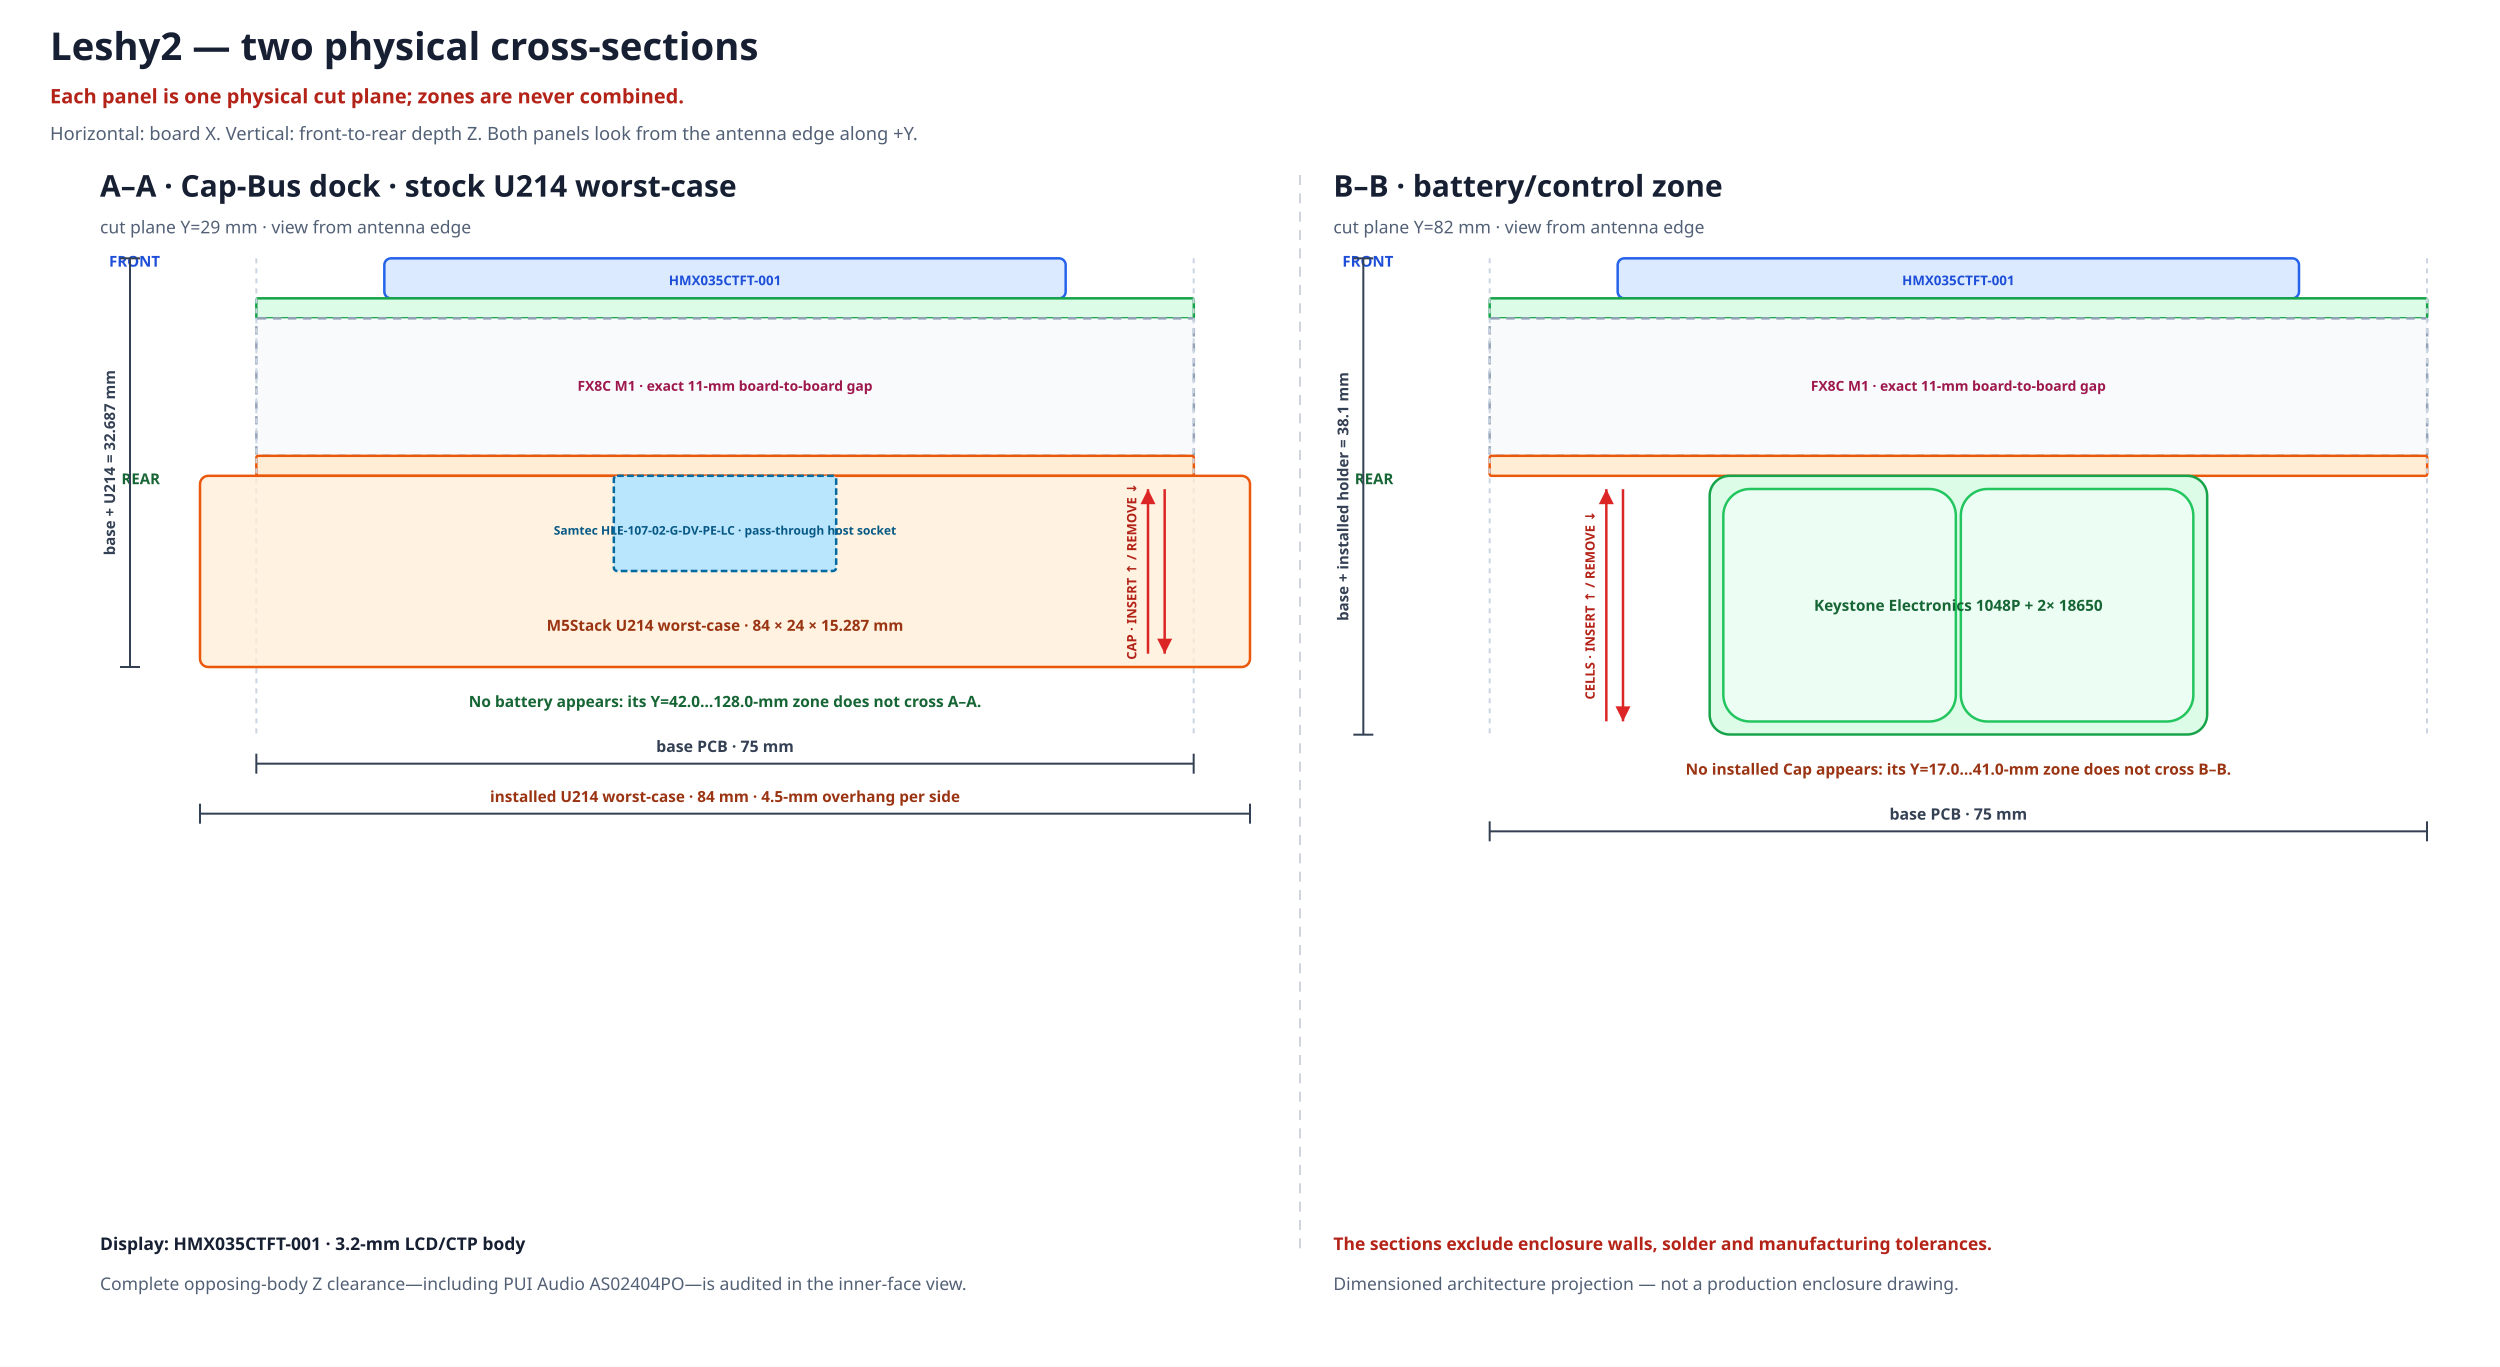
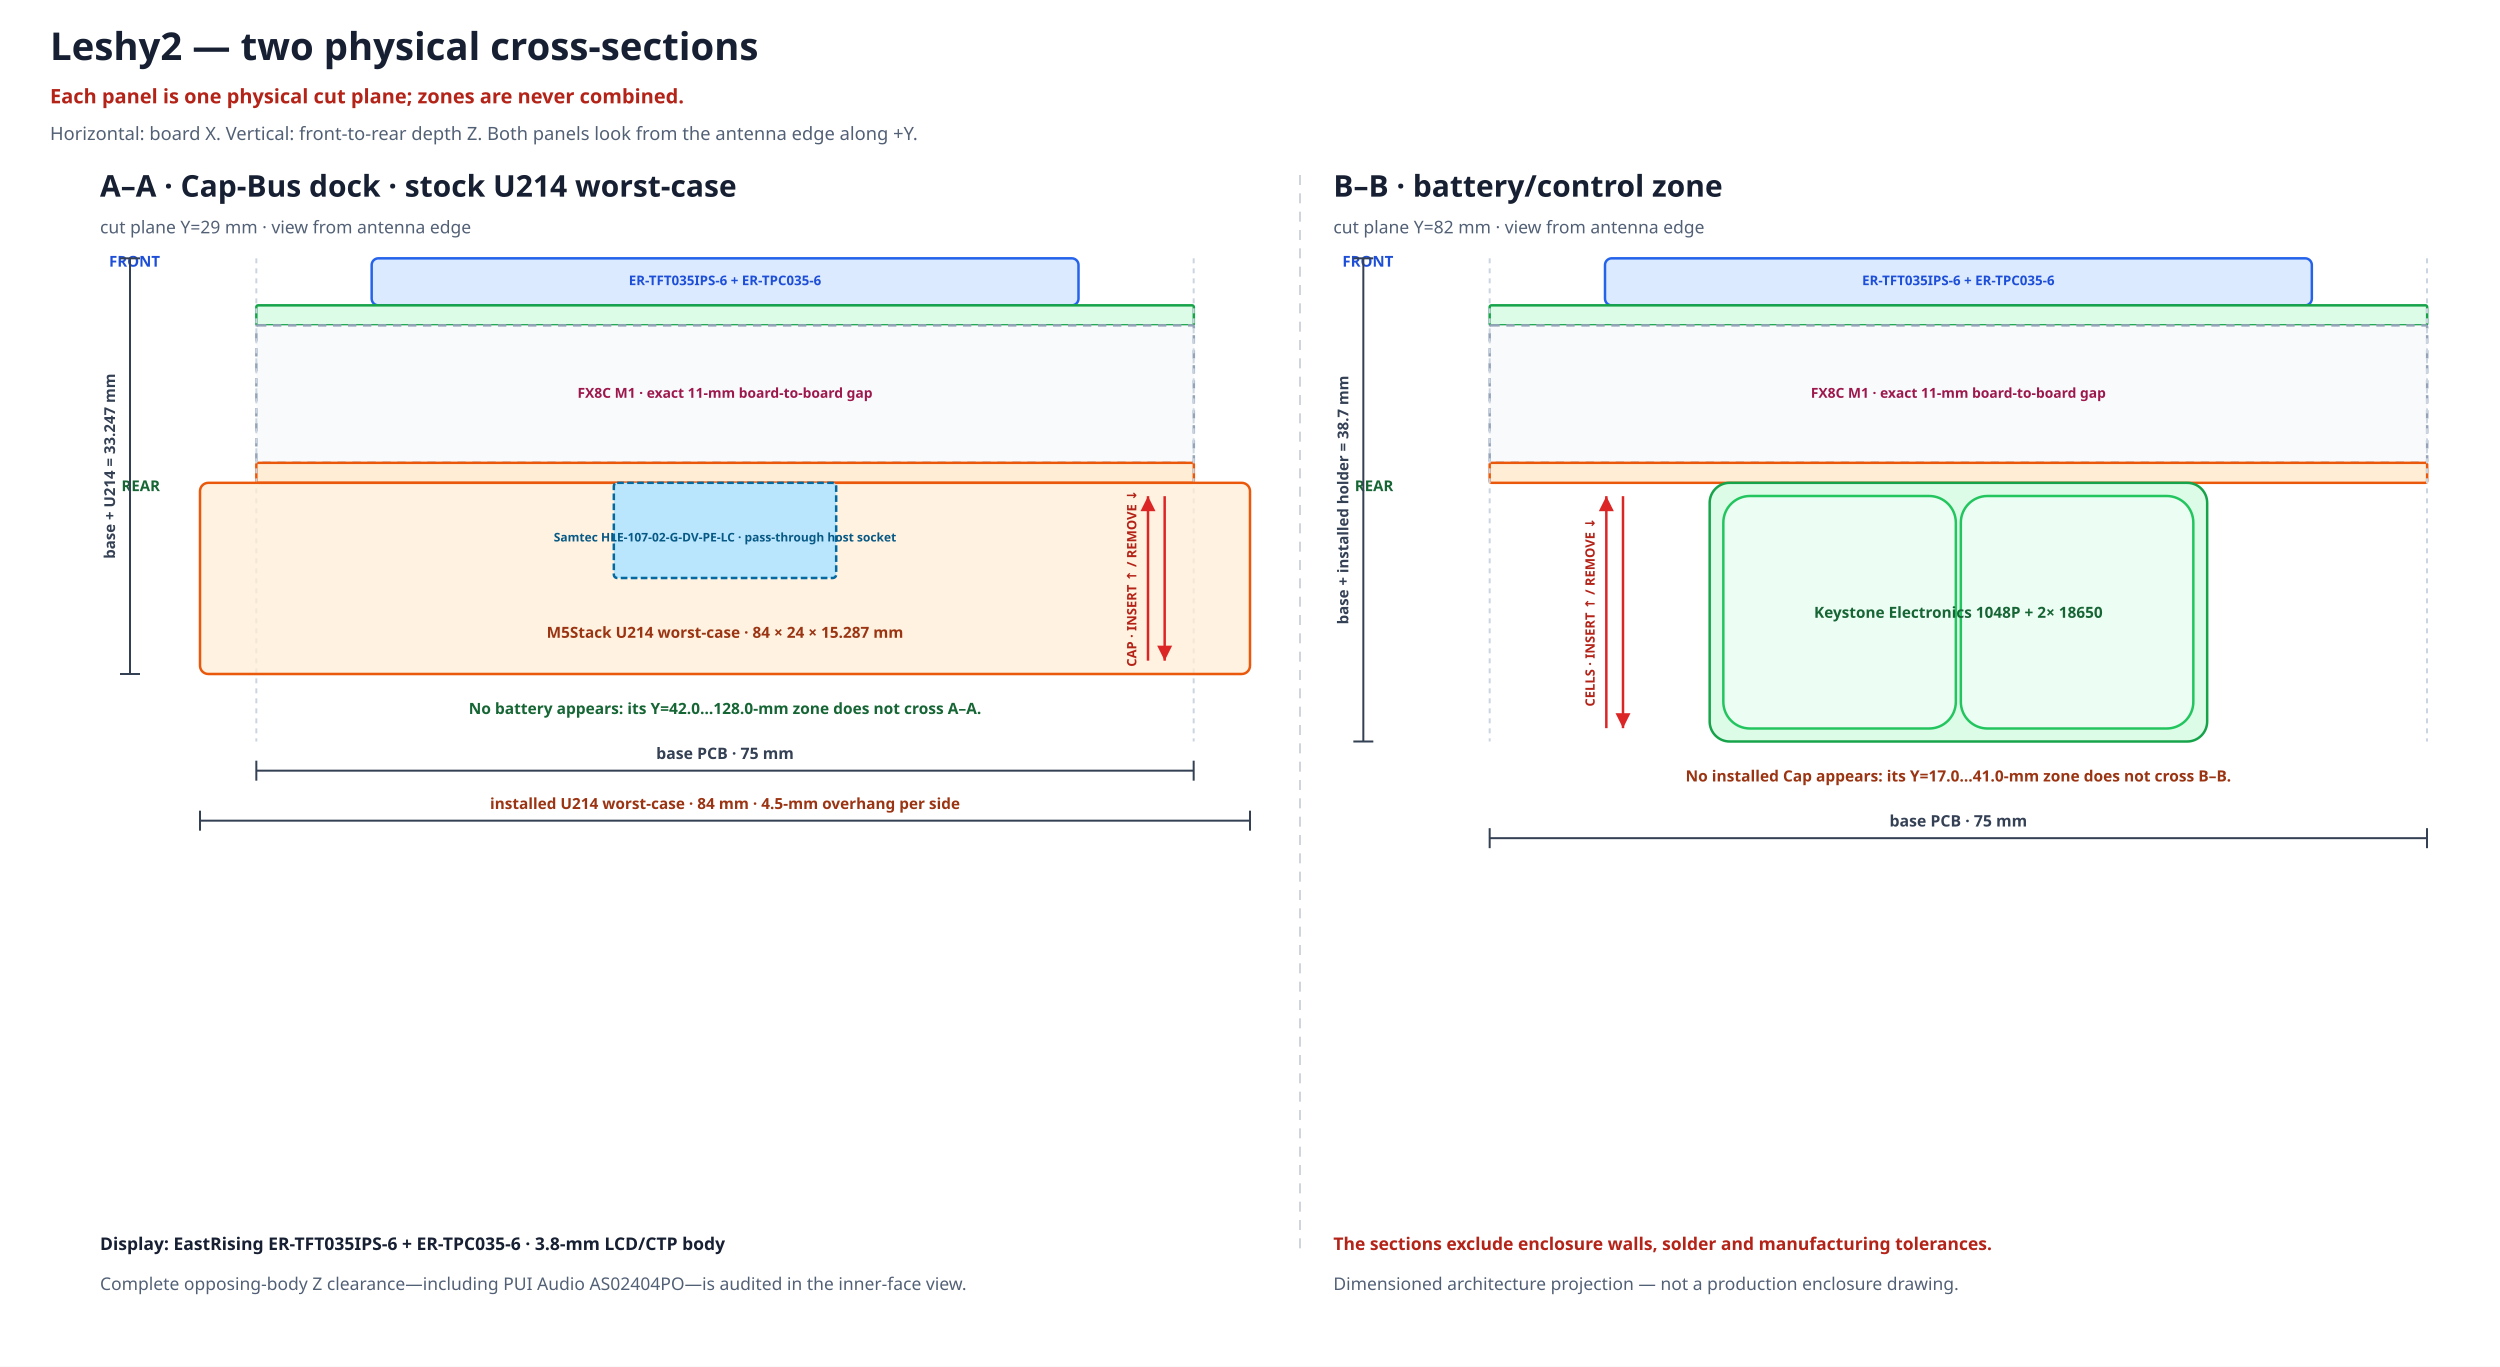
<svg xmlns="http://www.w3.org/2000/svg" width="1500" height="820" viewBox="0 0 1500 820" data-view="true-sections" data-x-scale-px-per-mm="7.5" data-z-scale-px-per-mm="7.5">
  <defs>
    <marker id="arrow" markerWidth="8" markerHeight="8" refX="6" refY="3" orient="auto">
      <path d="M0,0 L6,3 L0,6 Z" fill="#dc2626" />
    </marker>
  </defs>
  <rect width="100%" height="100%" fill="#ffffff" />
  <text x="30.0" y="36.0" font-family="sans-serif" font-size="23" font-weight="bold" text-anchor="start" fill="#172033">Leshy2 — two physical cross-sections</text>
  <text x="30.0" y="62.0" font-family="sans-serif" font-size="12" font-weight="bold" text-anchor="start" fill="#b42318">Each panel is one physical cut plane; zones are never combined.</text>
  <text x="30.0" y="84.0" font-family="sans-serif" font-size="11" font-weight="normal" text-anchor="start" fill="#526076">Horizontal: board X. Vertical: front-to-rear depth Z. Both panels look from the antenna edge along +Y.</text>
  <text x="60.0" y="118.0" font-family="sans-serif" font-size="18" font-weight="bold" text-anchor="start" fill="#172033">A–A · Cap-Bus dock · stock U214 worst-case</text>
  <text x="60.0" y="140.0" font-family="sans-serif" font-size="10.5" font-weight="normal" text-anchor="start" fill="#526076">cut plane Y=29 mm · view from antenna edge</text>
  <text x="96.0" y="160.0" font-family="sans-serif" font-size="9" font-weight="bold" text-anchor="end" fill="#1d4ed8">FRONT</text>
-   <text x="96.0" y="290.5" font-family="sans-serif" font-size="9" font-weight="bold" text-anchor="end" fill="#166534">REAR</text>
-   <rect x="230.6" y="155.0" width="408.8" height="24.0" rx="4" fill="#dbeafe" stroke="#2563eb" stroke-width="1.5" data-instance="display" />
-   <text x="435.0" y="171.1" font-family="sans-serif" font-size="8.0" font-weight="bold" text-anchor="middle" fill="#1d4ed8">HMX035CTFT-001</text>
-   <rect x="153.8" y="179.0" width="562.5" height="12.0" rx="1" fill="#dcfce7" stroke="#16a34a" stroke-width="1.5" data-instance="ui-pcb" />
-   <rect x="153.8" y="191.0" width="562.5" height="82.5" rx="1" fill="#f8fafc" stroke="#94a3b8" stroke-width="1.5" stroke-dasharray="5 4" data-board-gap-mm="11" />
-   <rect x="153.8" y="273.5" width="562.5" height="12.0" rx="1" fill="#ffedd5" stroke="#ea580c" stroke-width="1.5" data-instance="rf-pcb" />
-   <text x="435.0" y="234.5" font-family="sans-serif" font-size="8.3" font-weight="bold" text-anchor="middle" fill="#9d174d">FX8C M1 · exact 11-mm board-to-board gap</text>
-   <line x1="153.8" y1="155.0" x2="153.8" y2="440.8" stroke="#cbd5e1" stroke-width="1.2" stroke-dasharray="3 3" />
-   <line x1="716.2" y1="155.0" x2="716.2" y2="440.8" stroke="#cbd5e1" stroke-width="1.2" stroke-dasharray="3 3" />
+   <text x="96.0" y="294.7" font-family="sans-serif" font-size="9" font-weight="bold" text-anchor="end" fill="#166534">REAR</text>
+   <rect x="223.0" y="155.0" width="424.1" height="28.2" rx="4" fill="#dbeafe" stroke="#2563eb" stroke-width="1.5" data-instance="display" />
+   <text x="435.0" y="171.1" font-family="sans-serif" font-size="8.0" font-weight="bold" text-anchor="middle" fill="#1d4ed8">ER-TFT035IPS-6 + ER-TPC035-6</text>
+   <rect x="153.8" y="183.2" width="562.5" height="12.0" rx="1" fill="#dcfce7" stroke="#16a34a" stroke-width="1.5" data-instance="ui-pcb" />
+   <rect x="153.8" y="195.2" width="562.5" height="82.5" rx="1" fill="#f8fafc" stroke="#94a3b8" stroke-width="1.5" stroke-dasharray="5 4" data-board-gap-mm="11" />
+   <rect x="153.8" y="277.7" width="562.5" height="12.0" rx="1" fill="#ffedd5" stroke="#ea580c" stroke-width="1.5" data-instance="rf-pcb" />
+   <text x="435.0" y="238.7" font-family="sans-serif" font-size="8.3" font-weight="bold" text-anchor="middle" fill="#9d174d">FX8C M1 · exact 11-mm board-to-board gap</text>
+   <line x1="153.8" y1="155.0" x2="153.8" y2="444.9" stroke="#cbd5e1" stroke-width="1.2" stroke-dasharray="3 3" />
+   <line x1="716.2" y1="155.0" x2="716.2" y2="444.9" stroke="#cbd5e1" stroke-width="1.2" stroke-dasharray="3 3" />
  <g id="section-u214" data-cut-y-mm="29" data-contains="u214-no-battery">
-     <rect x="120.0" y="285.5" width="630.0" height="114.7" rx="5" fill="#ffedd5" stroke="#ea580c" stroke-width="1.5" fill-opacity="0.75" data-instance="u214" />
-     <rect x="368.3" y="285.5" width="133.4" height="57.1" rx="2" fill="#bae6fd" stroke="#0369a1" stroke-width="1.5" stroke-dasharray="4 2" data-instance="u214-connector" />
-     <text x="435.0" y="320.8" font-family="sans-serif" font-size="7.2" font-weight="bold" text-anchor="middle" fill="#075985">Samtec HLE-107-02-G-DV-PE-LC · pass-through host socket</text>
-     <text x="435.0" y="378.5" font-family="sans-serif" font-size="9.2" font-weight="bold" text-anchor="middle" fill="#9a3412">M5Stack U214 worst-case · 84 × 24 × 15.287 mm</text>
-     <text x="435.0" y="424.2" font-family="sans-serif" font-size="9.3" font-weight="bold" text-anchor="middle" fill="#166534">No battery appears: its Y=42.0…128.0-mm zone does not cross A–A.</text>
-     <line x1="688.8" y1="392.2" x2="688.8" y2="293.5" stroke="#dc2626" stroke-width="1.5" marker-end="url(#arrow)" />
-     <line x1="698.8" y1="293.5" x2="698.8" y2="392.2" stroke="#dc2626" stroke-width="1.5" marker-end="url(#arrow)" />
-     <text transform="rotate(-90 681.8 342.8)" x="681.8" y="342.8" font-family="sans-serif" font-size="7.8" font-weight="bold" text-anchor="middle" fill="#b42318">CAP · INSERT ↑ / REMOVE ↓</text>
+     <rect x="120.0" y="289.7" width="630.0" height="114.7" rx="5" fill="#ffedd5" stroke="#ea580c" stroke-width="1.5" fill-opacity="0.75" data-instance="u214" />
+     <rect x="368.3" y="289.7" width="133.4" height="57.1" rx="2" fill="#bae6fd" stroke="#0369a1" stroke-width="1.5" stroke-dasharray="4 2" data-instance="u214-connector" />
+     <text x="435.0" y="324.9" font-family="sans-serif" font-size="7.2" font-weight="bold" text-anchor="middle" fill="#075985">Samtec HLE-107-02-G-DV-PE-LC · pass-through host socket</text>
+     <text x="435.0" y="382.7" font-family="sans-serif" font-size="9.2" font-weight="bold" text-anchor="middle" fill="#9a3412">M5Stack U214 worst-case · 84 × 24 × 15.287 mm</text>
+     <text x="435.0" y="428.4" font-family="sans-serif" font-size="9.3" font-weight="bold" text-anchor="middle" fill="#166534">No battery appears: its Y=42.0…128.0-mm zone does not cross A–A.</text>
+     <line x1="688.8" y1="396.4" x2="688.8" y2="297.7" stroke="#dc2626" stroke-width="1.5" marker-end="url(#arrow)" />
+     <line x1="698.8" y1="297.7" x2="698.8" y2="396.4" stroke="#dc2626" stroke-width="1.5" marker-end="url(#arrow)" />
+     <text transform="rotate(-90 681.8 347.0)" x="681.8" y="347.0" font-family="sans-serif" font-size="7.8" font-weight="bold" text-anchor="middle" fill="#b42318">CAP · INSERT ↑ / REMOVE ↓</text>
  </g>
-   <line x1="78.0" y1="155.0" x2="78.0" y2="400.2" stroke="#344054" stroke-width="1.2" />
+   <line x1="78.0" y1="155.0" x2="78.0" y2="404.4" stroke="#344054" stroke-width="1.2" />
  <line x1="72.0" y1="155.0" x2="84.0" y2="155.0" stroke="#344054" stroke-width="1.2" />
-   <line x1="72.0" y1="400.2" x2="84.0" y2="400.2" stroke="#344054" stroke-width="1.2" />
-   <text transform="rotate(-90 69.0 277.6)" x="69.0" y="277.6" font-family="sans-serif" font-size="9" font-weight="bold" text-anchor="middle" fill="#344054">base + U214 = 32.687 mm</text>
-   <line x1="153.8" y1="458.2" x2="716.2" y2="458.2" stroke="#344054" stroke-width="1.2" />
-   <line x1="153.8" y1="452.2" x2="153.8" y2="464.2" stroke="#344054" stroke-width="1.2" />
-   <line x1="716.2" y1="452.2" x2="716.2" y2="464.2" stroke="#344054" stroke-width="1.2" />
-   <text x="435.0" y="451.2" font-family="sans-serif" font-size="9.5" font-weight="bold" text-anchor="middle" fill="#344054">base PCB · 75 mm</text>
-   <line x1="120.0" y1="488.2" x2="750.0" y2="488.2" stroke="#344054" stroke-width="1.2" />
-   <line x1="120.0" y1="482.2" x2="120.0" y2="494.2" stroke="#344054" stroke-width="1.2" />
-   <line x1="750.0" y1="482.2" x2="750.0" y2="494.2" stroke="#344054" stroke-width="1.2" />
-   <text x="435.0" y="481.2" font-family="sans-serif" font-size="9.2" font-weight="bold" text-anchor="middle" fill="#9a3412">installed U214 worst-case · 84 mm · 4.5-mm overhang per side</text>
+   <line x1="72.0" y1="404.4" x2="84.0" y2="404.4" stroke="#344054" stroke-width="1.2" />
+   <text transform="rotate(-90 69.0 279.7)" x="69.0" y="279.7" font-family="sans-serif" font-size="9" font-weight="bold" text-anchor="middle" fill="#344054">base + U214 = 33.247 mm</text>
+   <line x1="153.8" y1="462.4" x2="716.2" y2="462.4" stroke="#344054" stroke-width="1.2" />
+   <line x1="153.8" y1="456.4" x2="153.8" y2="468.4" stroke="#344054" stroke-width="1.2" />
+   <line x1="716.2" y1="456.4" x2="716.2" y2="468.4" stroke="#344054" stroke-width="1.2" />
+   <text x="435.0" y="455.4" font-family="sans-serif" font-size="9.5" font-weight="bold" text-anchor="middle" fill="#344054">base PCB · 75 mm</text>
+   <line x1="120.0" y1="492.4" x2="750.0" y2="492.4" stroke="#344054" stroke-width="1.2" />
+   <line x1="120.0" y1="486.4" x2="120.0" y2="498.4" stroke="#344054" stroke-width="1.2" />
+   <line x1="750.0" y1="486.4" x2="750.0" y2="498.4" stroke="#344054" stroke-width="1.2" />
+   <text x="435.0" y="485.4" font-family="sans-serif" font-size="9.2" font-weight="bold" text-anchor="middle" fill="#9a3412">installed U214 worst-case · 84 mm · 4.5-mm overhang per side</text>
  <text x="800.0" y="118.0" font-family="sans-serif" font-size="18" font-weight="bold" text-anchor="start" fill="#172033">B–B · battery/control zone</text>
  <text x="800.0" y="140.0" font-family="sans-serif" font-size="10.5" font-weight="normal" text-anchor="start" fill="#526076">cut plane Y=82 mm · view from antenna edge</text>
  <text x="836.0" y="160.0" font-family="sans-serif" font-size="9" font-weight="bold" text-anchor="end" fill="#1d4ed8">FRONT</text>
-   <text x="836.0" y="290.5" font-family="sans-serif" font-size="9" font-weight="bold" text-anchor="end" fill="#166534">REAR</text>
-   <rect x="970.6" y="155.0" width="408.8" height="24.0" rx="4" fill="#dbeafe" stroke="#2563eb" stroke-width="1.5" data-instance="display" />
-   <text x="1175.0" y="171.1" font-family="sans-serif" font-size="8.0" font-weight="bold" text-anchor="middle" fill="#1d4ed8">HMX035CTFT-001</text>
-   <rect x="893.8" y="179.0" width="562.5" height="12.0" rx="1" fill="#dcfce7" stroke="#16a34a" stroke-width="1.5" data-instance="ui-pcb" />
-   <rect x="893.8" y="191.0" width="562.5" height="82.5" rx="1" fill="#f8fafc" stroke="#94a3b8" stroke-width="1.5" stroke-dasharray="5 4" data-board-gap-mm="11" />
-   <rect x="893.8" y="273.5" width="562.5" height="12.0" rx="1" fill="#ffedd5" stroke="#ea580c" stroke-width="1.5" data-instance="rf-pcb" />
-   <text x="1175.0" y="234.5" font-family="sans-serif" font-size="8.3" font-weight="bold" text-anchor="middle" fill="#9d174d">FX8C M1 · exact 11-mm board-to-board gap</text>
-   <line x1="893.8" y1="155.0" x2="893.8" y2="440.8" stroke="#cbd5e1" stroke-width="1.2" stroke-dasharray="3 3" />
-   <line x1="1456.2" y1="155.0" x2="1456.2" y2="440.8" stroke="#cbd5e1" stroke-width="1.2" stroke-dasharray="3 3" />
+   <text x="836.0" y="294.7" font-family="sans-serif" font-size="9" font-weight="bold" text-anchor="end" fill="#166534">REAR</text>
+   <rect x="963.0" y="155.0" width="424.1" height="28.2" rx="4" fill="#dbeafe" stroke="#2563eb" stroke-width="1.5" data-instance="display" />
+   <text x="1175.0" y="171.1" font-family="sans-serif" font-size="8.0" font-weight="bold" text-anchor="middle" fill="#1d4ed8">ER-TFT035IPS-6 + ER-TPC035-6</text>
+   <rect x="893.8" y="183.2" width="562.5" height="12.0" rx="1" fill="#dcfce7" stroke="#16a34a" stroke-width="1.5" data-instance="ui-pcb" />
+   <rect x="893.8" y="195.2" width="562.5" height="82.5" rx="1" fill="#f8fafc" stroke="#94a3b8" stroke-width="1.5" stroke-dasharray="5 4" data-board-gap-mm="11" />
+   <rect x="893.8" y="277.7" width="562.5" height="12.0" rx="1" fill="#ffedd5" stroke="#ea580c" stroke-width="1.5" data-instance="rf-pcb" />
+   <text x="1175.0" y="238.7" font-family="sans-serif" font-size="8.3" font-weight="bold" text-anchor="middle" fill="#9d174d">FX8C M1 · exact 11-mm board-to-board gap</text>
+   <line x1="893.8" y1="155.0" x2="893.8" y2="444.9" stroke="#cbd5e1" stroke-width="1.2" stroke-dasharray="3 3" />
+   <line x1="1456.2" y1="155.0" x2="1456.2" y2="444.9" stroke="#cbd5e1" stroke-width="1.2" stroke-dasharray="3 3" />
  <g id="section-battery" data-cut-y-mm="82" data-contains="battery-no-u214">
-     <rect x="1025.8" y="285.5" width="298.5" height="155.2" rx="12" fill="#dcfce7" stroke="#16a34a" stroke-width="1.5" data-instance="pack-holder" />
-     <rect x="1034.0" y="293.4" width="139.5" height="139.5" rx="16" fill="#ecfdf3" stroke="#22c55e" stroke-width="1.5" data-instance="cell-left" />
-     <rect x="1176.5" y="293.4" width="139.5" height="139.5" rx="16" fill="#ecfdf3" stroke="#22c55e" stroke-width="1.5" data-instance="cell-right" />
-     <text x="1175.0" y="366.5" font-family="sans-serif" font-size="9.2" font-weight="bold" text-anchor="middle" fill="#166534">Keystone Electronics 1048P + 2× 18650</text>
-     <text x="1175.0" y="464.8" font-family="sans-serif" font-size="9.3" font-weight="bold" text-anchor="middle" fill="#9a3412">No installed Cap appears: its Y=17.0…41.0-mm zone does not cross B–B.</text>
-     <line x1="963.8" y1="432.8" x2="963.8" y2="293.5" stroke="#dc2626" stroke-width="1.5" marker-end="url(#arrow)" />
-     <line x1="973.8" y1="293.5" x2="973.8" y2="432.8" stroke="#dc2626" stroke-width="1.5" marker-end="url(#arrow)" />
-     <text transform="rotate(-90 956.8 363.1)" x="956.8" y="363.1" font-family="sans-serif" font-size="7.8" font-weight="bold" text-anchor="middle" fill="#b42318">CELLS · INSERT ↑ / REMOVE ↓</text>
+     <rect x="1025.8" y="289.7" width="298.5" height="155.2" rx="12" fill="#dcfce7" stroke="#16a34a" stroke-width="1.5" data-instance="pack-holder" />
+     <rect x="1034.0" y="297.6" width="139.5" height="139.5" rx="16" fill="#ecfdf3" stroke="#22c55e" stroke-width="1.5" data-instance="cell-left" />
+     <rect x="1176.5" y="297.6" width="139.5" height="139.5" rx="16" fill="#ecfdf3" stroke="#22c55e" stroke-width="1.5" data-instance="cell-right" />
+     <text x="1175.0" y="370.7" font-family="sans-serif" font-size="9.2" font-weight="bold" text-anchor="middle" fill="#166534">Keystone Electronics 1048P + 2× 18650</text>
+     <text x="1175.0" y="468.9" font-family="sans-serif" font-size="9.3" font-weight="bold" text-anchor="middle" fill="#9a3412">No installed Cap appears: its Y=17.0…41.0-mm zone does not cross B–B.</text>
+     <line x1="963.8" y1="436.9" x2="963.8" y2="297.7" stroke="#dc2626" stroke-width="1.5" marker-end="url(#arrow)" />
+     <line x1="973.8" y1="297.7" x2="973.8" y2="436.9" stroke="#dc2626" stroke-width="1.5" marker-end="url(#arrow)" />
+     <text transform="rotate(-90 956.8 367.3)" x="956.8" y="367.3" font-family="sans-serif" font-size="7.8" font-weight="bold" text-anchor="middle" fill="#b42318">CELLS · INSERT ↑ / REMOVE ↓</text>
  </g>
-   <line x1="818.0" y1="155.0" x2="818.0" y2="440.8" stroke="#344054" stroke-width="1.2" />
+   <line x1="818.0" y1="155.0" x2="818.0" y2="444.9" stroke="#344054" stroke-width="1.2" />
  <line x1="812.0" y1="155.0" x2="824.0" y2="155.0" stroke="#344054" stroke-width="1.2" />
-   <line x1="812.0" y1="440.8" x2="824.0" y2="440.8" stroke="#344054" stroke-width="1.2" />
-   <text transform="rotate(-90 809.0 297.9)" x="809.0" y="297.9" font-family="sans-serif" font-size="9" font-weight="bold" text-anchor="middle" fill="#344054">base + installed holder = 38.1 mm</text>
-   <line x1="893.8" y1="498.8" x2="1456.2" y2="498.8" stroke="#344054" stroke-width="1.2" />
-   <line x1="893.8" y1="492.8" x2="893.8" y2="504.8" stroke="#344054" stroke-width="1.2" />
-   <line x1="1456.2" y1="492.8" x2="1456.2" y2="504.8" stroke="#344054" stroke-width="1.2" />
-   <text x="1175.0" y="491.8" font-family="sans-serif" font-size="9.5" font-weight="bold" text-anchor="middle" fill="#344054">base PCB · 75 mm</text>
+   <line x1="812.0" y1="444.9" x2="824.0" y2="444.9" stroke="#344054" stroke-width="1.2" />
+   <text transform="rotate(-90 809.0 300.0)" x="809.0" y="300.0" font-family="sans-serif" font-size="9" font-weight="bold" text-anchor="middle" fill="#344054">base + installed holder = 38.7 mm</text>
+   <line x1="893.8" y1="502.9" x2="1456.2" y2="502.9" stroke="#344054" stroke-width="1.2" />
+   <line x1="893.8" y1="496.9" x2="893.8" y2="508.9" stroke="#344054" stroke-width="1.2" />
+   <line x1="1456.2" y1="496.9" x2="1456.2" y2="508.9" stroke="#344054" stroke-width="1.2" />
+   <text x="1175.0" y="495.9" font-family="sans-serif" font-size="9.5" font-weight="bold" text-anchor="middle" fill="#344054">base PCB · 75 mm</text>
  <line x1="780.0" y1="105.0" x2="780.0" y2="750.0" stroke="#d0d5dd" stroke-width="1.2" stroke-dasharray="6 5" />
-   <text x="60.0" y="750.0" font-family="sans-serif" font-size="10.5" font-weight="bold" text-anchor="start" fill="#172033">Display: HMX035CTFT-001 · 3.2-mm LCD/CTP body</text>
+   <text x="60.0" y="750.0" font-family="sans-serif" font-size="10.5" font-weight="bold" text-anchor="start" fill="#172033">Display: EastRising ER-TFT035IPS-6 + ER-TPC035-6 · 3.8-mm LCD/CTP body</text>
  <text x="60.0" y="774.0" font-family="sans-serif" font-size="10.5" font-weight="normal" text-anchor="start" fill="#526076">Complete opposing-body Z clearance—including PUI Audio AS02404PO—is audited in the inner-face view.</text>
  <text x="800.0" y="750.0" font-family="sans-serif" font-size="10.5" font-weight="bold" text-anchor="start" fill="#b42318">The sections exclude enclosure walls, solder and manufacturing tolerances.</text>
  <text x="800.0" y="774.0" font-family="sans-serif" font-size="10.5" font-weight="normal" text-anchor="start" fill="#526076">Dimensioned architecture projection — not a production enclosure drawing.</text>
</svg>
